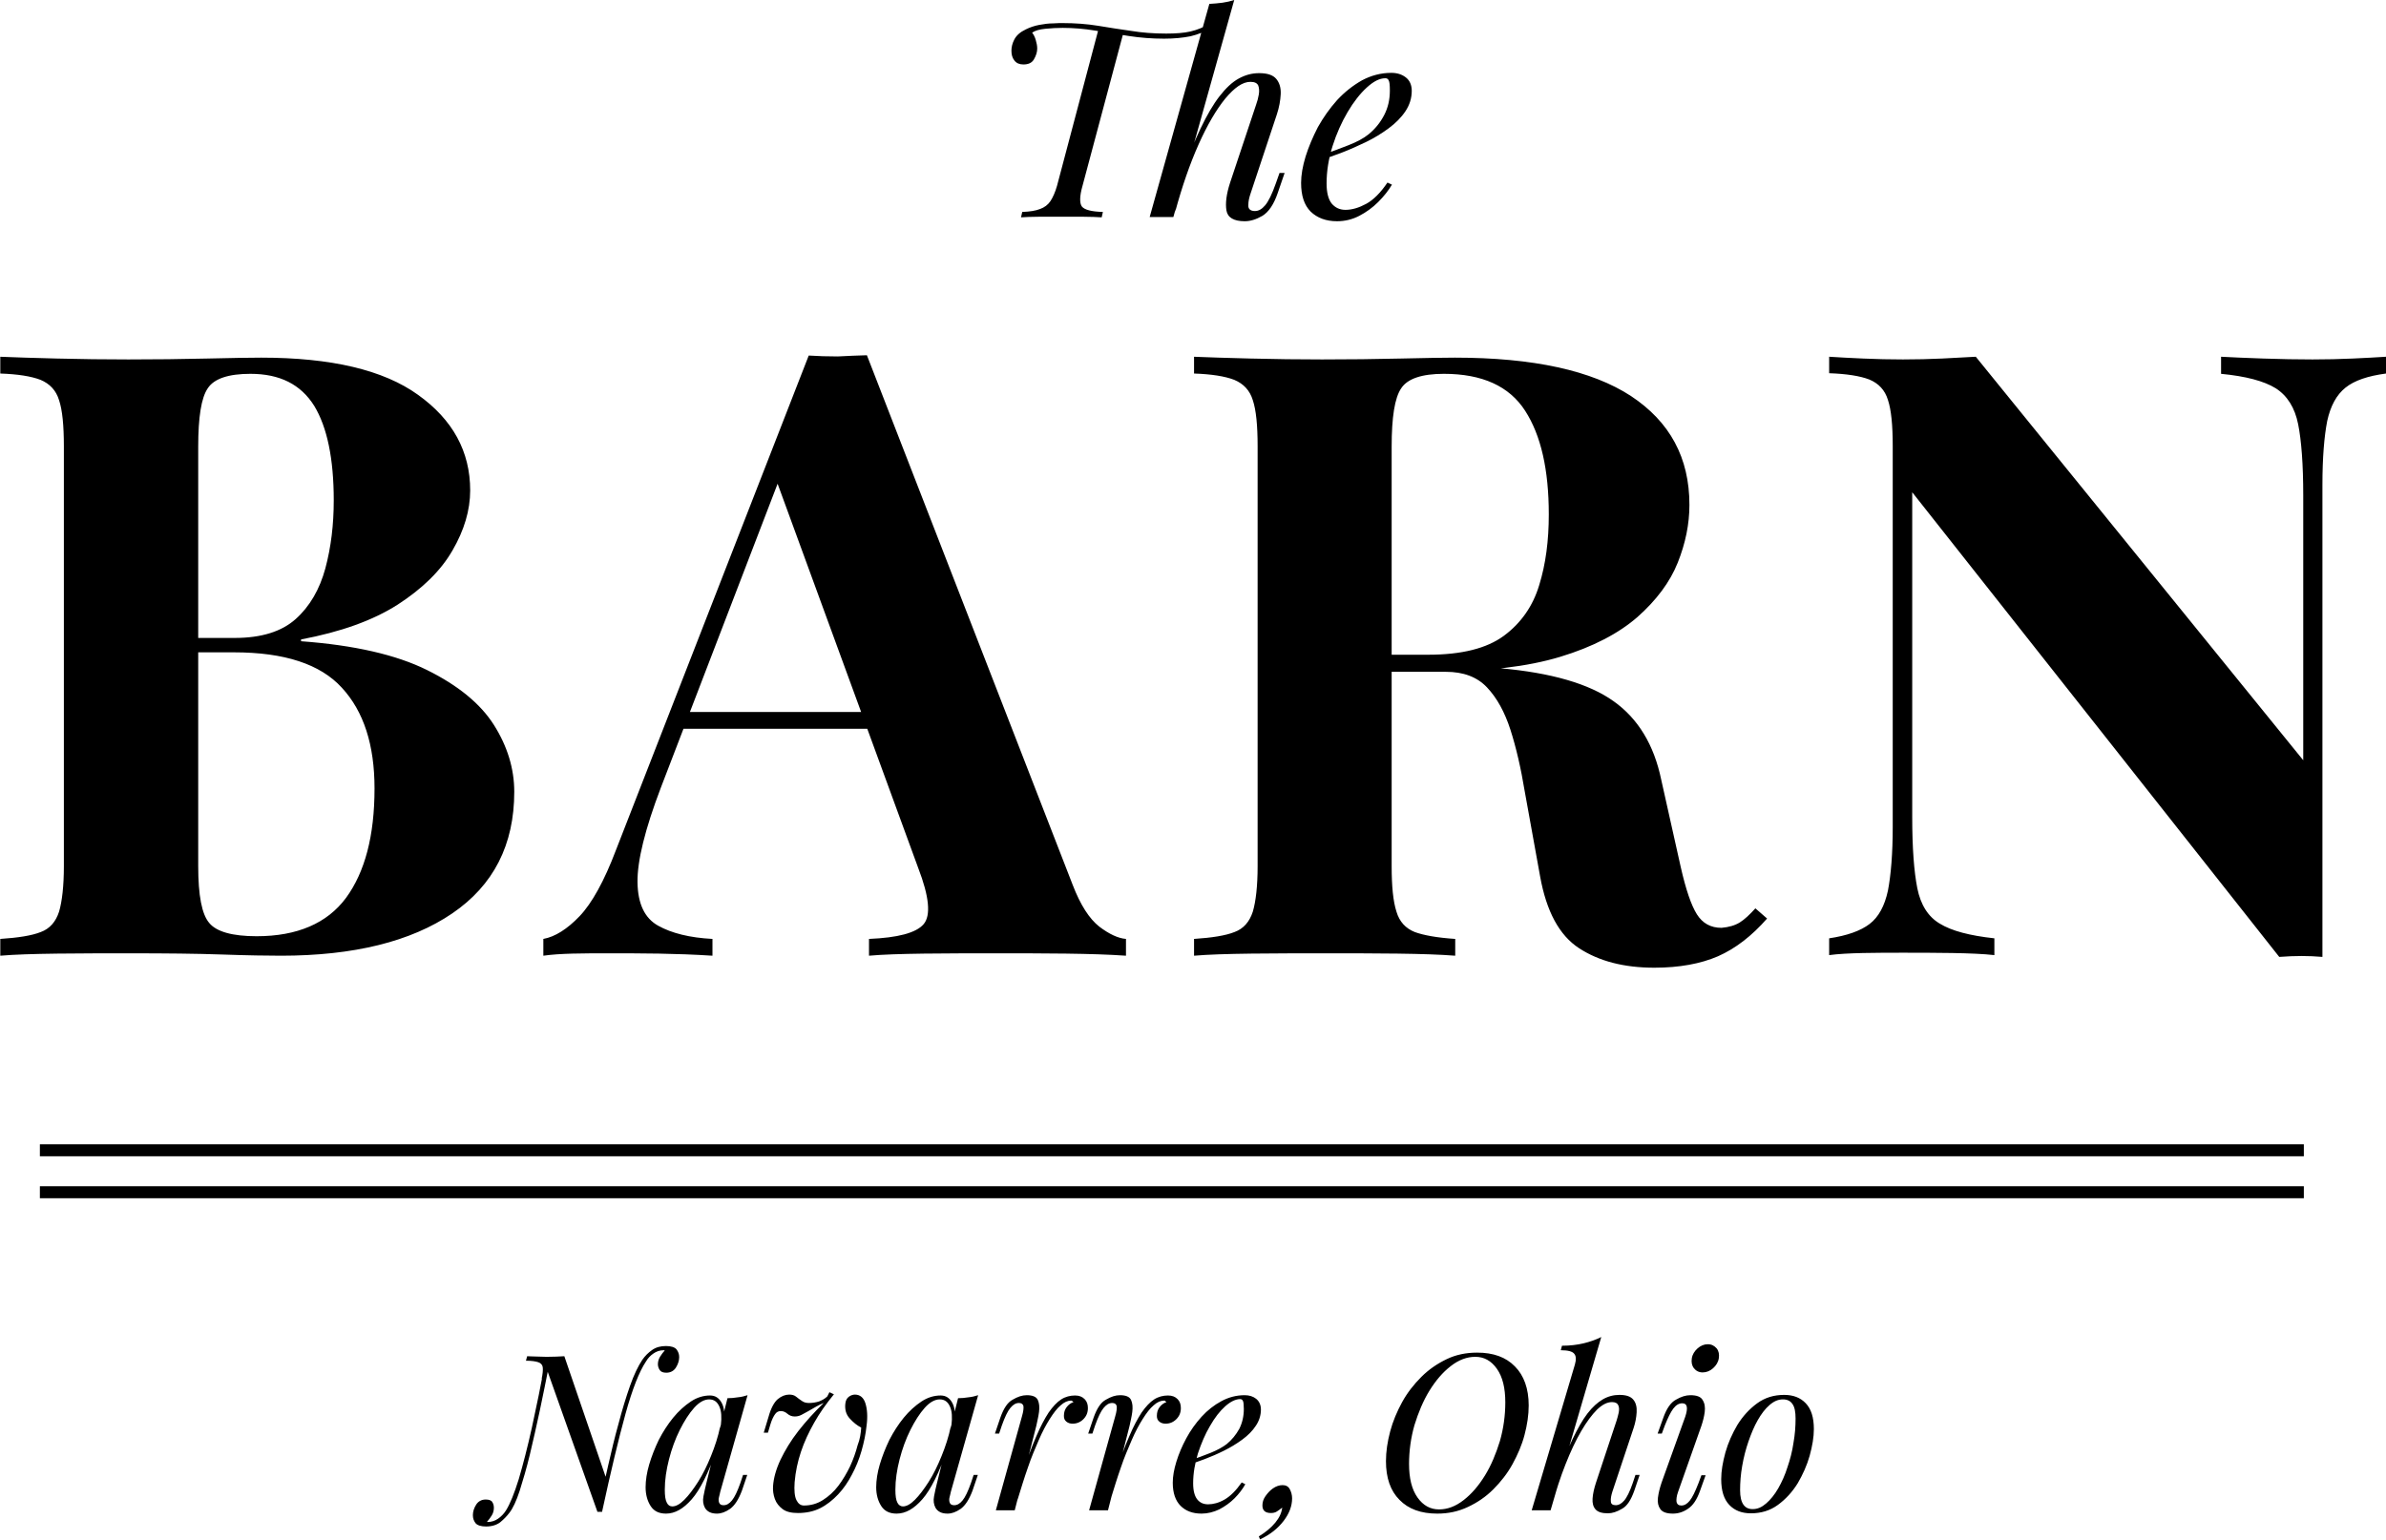
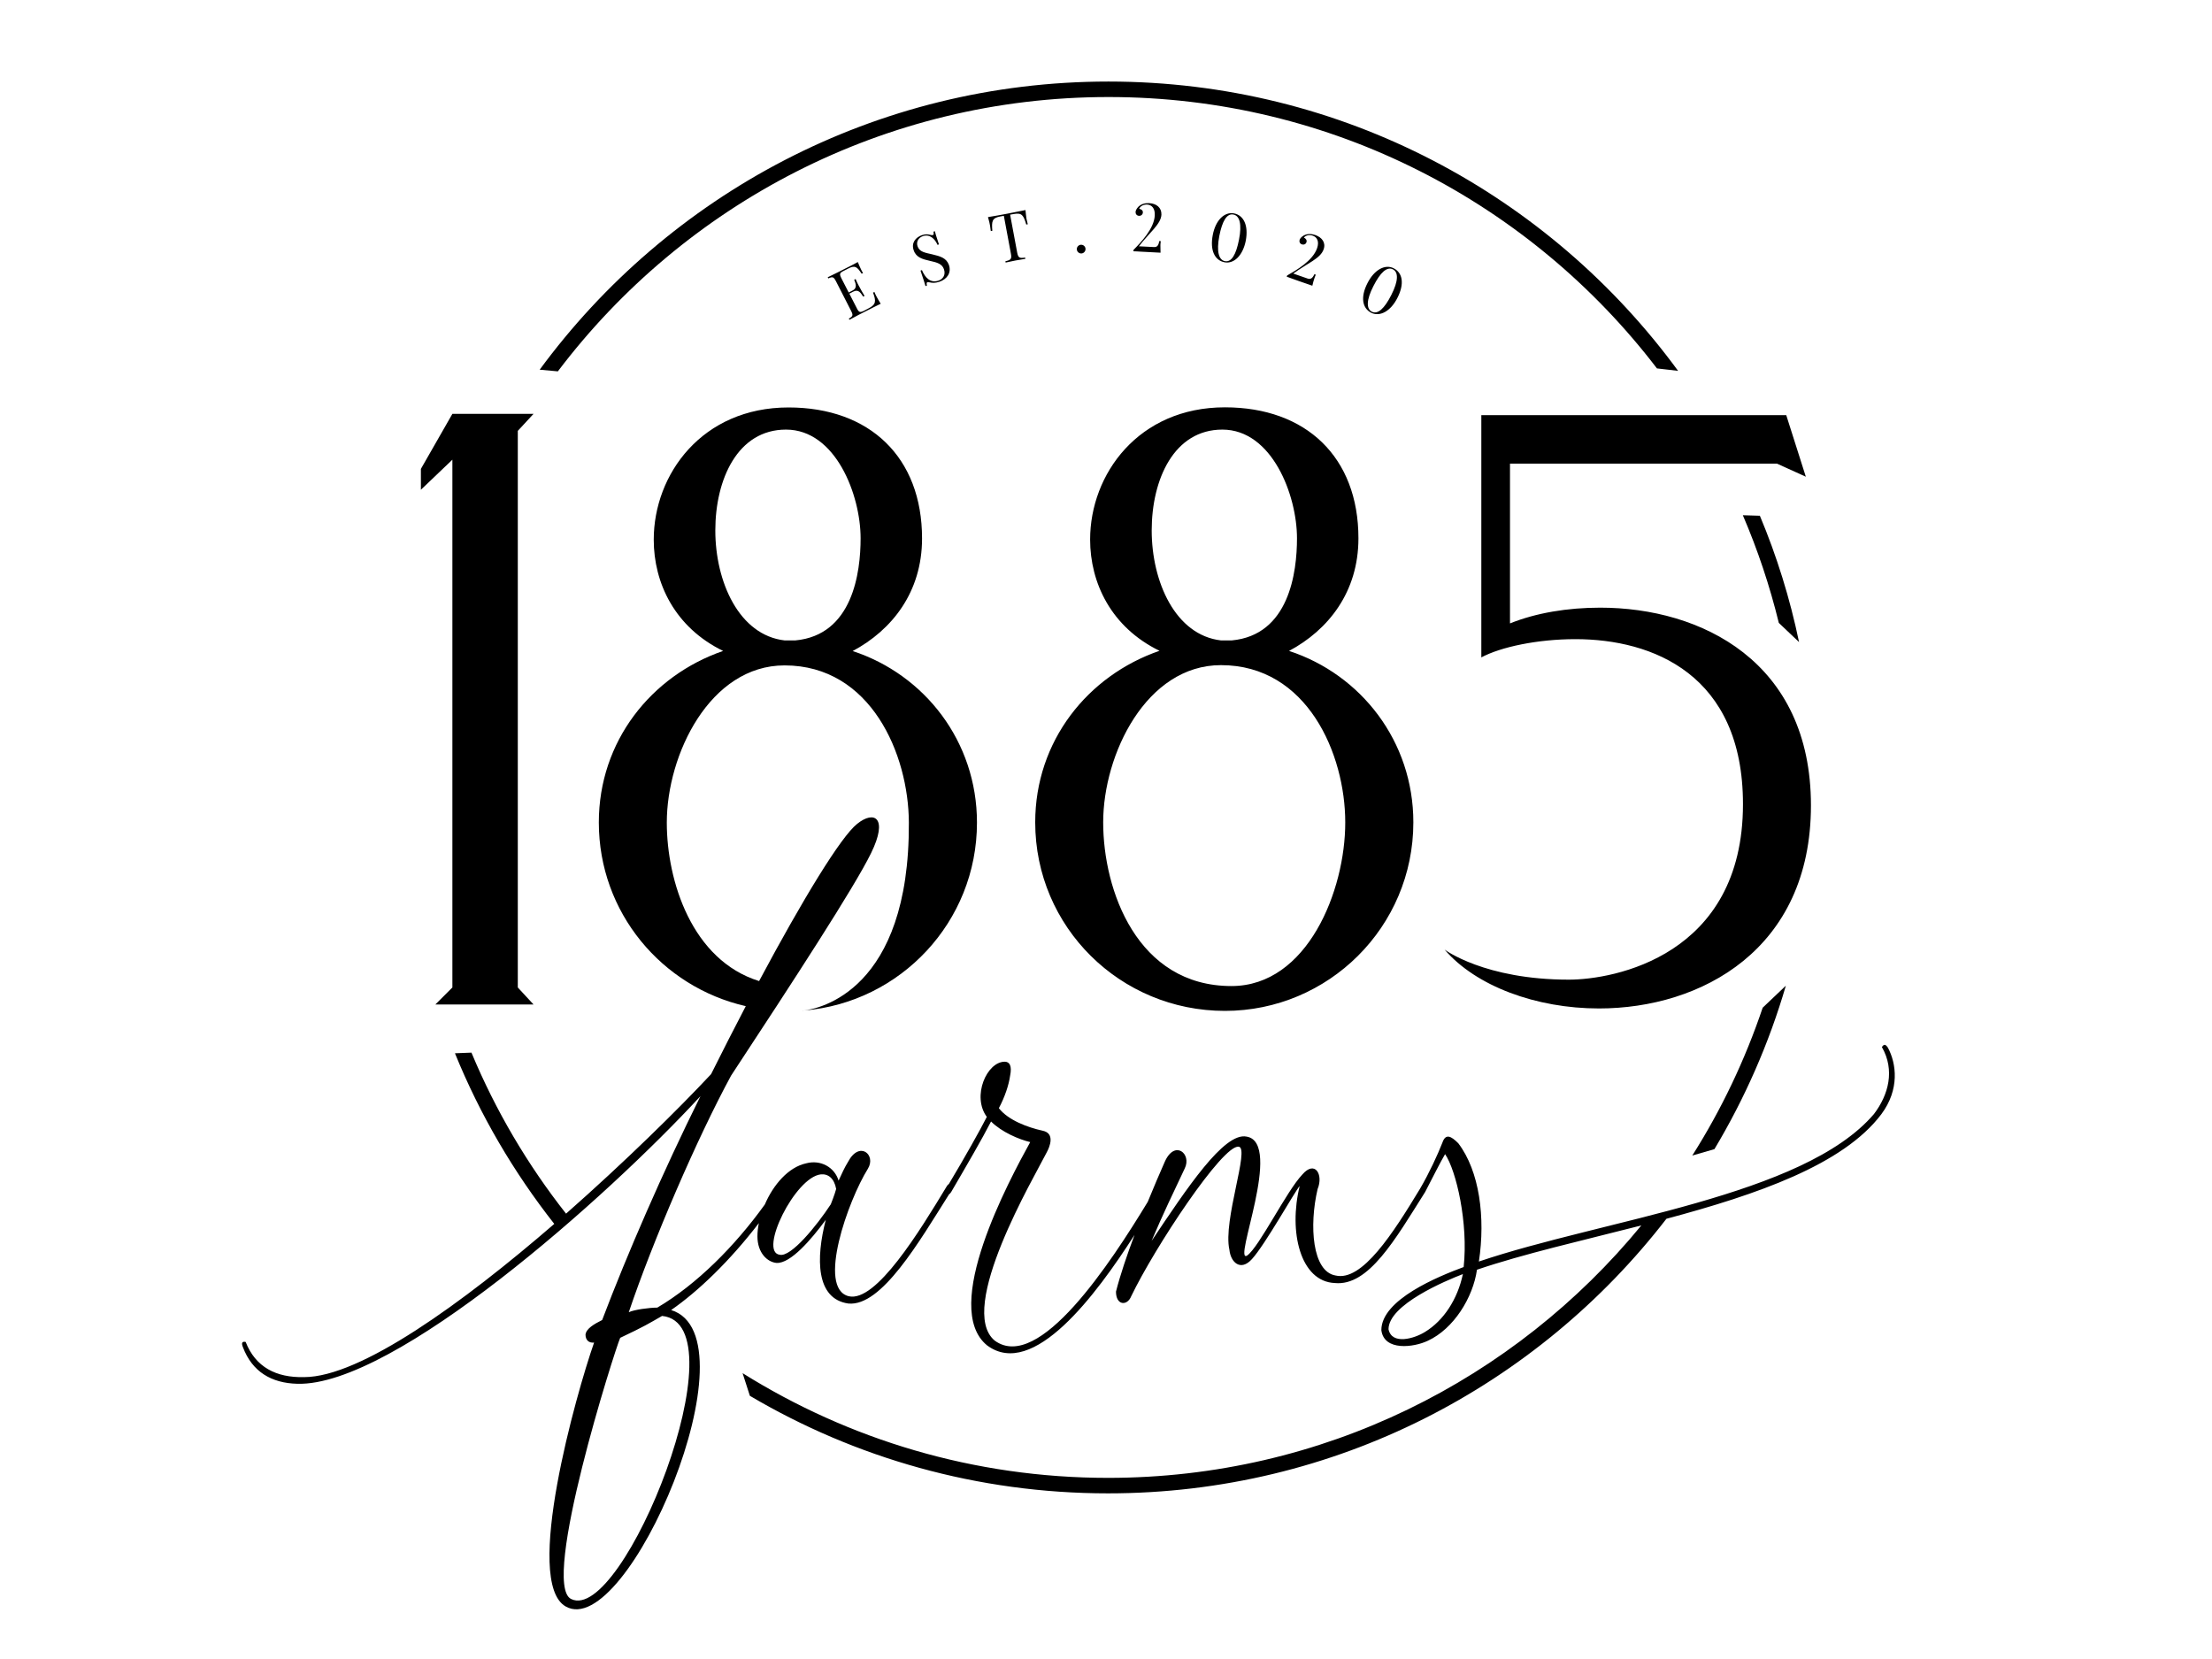
- <svg xmlns="http://www.w3.org/2000/svg" viewBox="0 0 795.7 513.6">
-   <g fill="currentColor">
-     <path d="M0 119c4.7.2 11 .4 19 .6 8 .2 15.9.3 23.8.3 9 0 17.8-.1 26.2-.3 8.5-.2 14.5-.3 18.1-.3 23.3 0 40.8 4.1 52.3 12.4 11.6 8.3 17.4 18.9 17.4 31.9 0 6.6-2 13.3-5.9 20-3.9 6.8-10.1 12.8-18.3 18.1-8.3 5.3-19 9.1-32.2 11.6v.6c17.7 1.3 31.7 4.5 42 9.6s17.8 11.2 22.3 18.3c4.5 7.1 6.8 14.6 6.8 22.3 0 17.7-6.9 31.2-20.7 40.6-13.8 9.4-32.9 14.1-57.1 14.1-4.5 0-11.1-.1-19.6-.4-8.6-.3-18.8-.4-30.6-.4-8.3 0-16.4 0-24.4.1s-14.3.3-19 .7v-5.6c6-.4 10.5-1.1 13.5-2.3 3-1.1 5-3.4 6.1-6.8 1-3.4 1.6-8.5 1.6-15.2v-140c0-7-.5-12.1-1.6-15.4-1-3.3-3.1-5.5-6.2-6.8-3.1-1.2-7.6-1.9-13.4-2.1V119zm83.5 5.7c-7.3 0-12.1 1.6-14.2 4.8-2.2 3.2-3.2 9.7-3.2 19.5v139.9c0 9.8 1.2 16.1 3.7 19 2.4 2.9 7.7 4.4 15.8 4.4 13.5 0 23.5-4.3 29.8-12.8 6.3-8.6 9.5-20.7 9.5-36.5 0-14.5-3.6-25.7-10.9-33.6-7.2-7.9-19.2-11.8-36-11.8H54v-4.8h24.3c8.8 0 15.6-2.1 20.3-6.3 4.7-4.2 8-9.9 9.9-16.9 1.9-7.1 2.8-14.6 2.8-22.7 0-13.9-2.2-24.4-6.5-31.5-4.5-7.2-11.5-10.7-21.3-10.7zM289.1 118.5l68.6 176.6c2.6 6.8 5.6 11.4 8.9 14 3.3 2.5 6.3 3.9 8.9 4.1v5.6c-5.6-.4-12.3-.6-19.9-.7-7.6-.1-15.3-.1-23-.1-8.7 0-16.8 0-24.5.1-7.7.1-13.8.3-18.3.7v-5.6c9.6-.4 15.7-2 18.2-4.9 2.5-2.9 1.9-9.2-1.8-18.8l-48-131.2 5.1-7.3-42.9 111.7c-5.3 13.9-7.9 24.5-7.8 31.6.1 7.2 2.4 12 6.9 14.5s10.5 4 18.1 4.4v5.6c-6.2-.4-12.1-.6-17.8-.7-5.6-.1-11.4-.1-17.2-.1-4.1 0-8 0-11.7.1-3.7.1-6.9.3-9.7.7v-5.6c3.9-.7 8-3.3 12.1-7.6s8.2-11.7 12.1-22l64.3-165c3 .2 6.3.3 9.7.3 3.4-.2 6.7-.3 9.7-.4zm19.7 119v5.6h-84.1l2.8-5.6h81.3zM398.1 119c4.7.2 11 .4 19 .6 8 .2 15.9.3 23.8.3 9 0 17.8-.1 26.2-.3 8.5-.2 14.5-.3 18.1-.3 26.1 0 45.7 4.3 58.7 12.8 13 8.6 19.5 20.6 19.5 36.3 0 6.4-1.3 12.8-3.9 19.3-2.6 6.5-7.1 12.5-13.4 18.1-6.3 5.5-14.9 10-25.8 13.3-10.9 3.3-24.6 4.9-41.2 4.9H452v-5.6h24.3c11.1 0 19.5-2.1 25.2-6.3 5.7-4.2 9.7-9.9 11.8-16.9 2.2-7.1 3.2-14.9 3.2-23.6 0-14.9-2.6-26.4-7.9-34.6-5.3-8.2-14.3-12.3-27.1-12.3-7.3 0-12.1 1.6-14.2 4.8-2.2 3.2-3.2 9.7-3.2 19.5v139.9c0 6.8.5 11.8 1.6 15.2 1 3.4 3.1 5.6 6.1 6.8 3 1.1 7.5 1.9 13.5 2.3v5.6c-5.1-.4-11.5-.6-19.2-.7-7.7-.1-15.5-.1-23.4-.1-9 0-17.5 0-25.5.1s-14.3.3-19 .7v-5.6c6-.4 10.5-1.1 13.5-2.3 3-1.1 5-3.4 6.1-6.8 1-3.4 1.6-8.5 1.6-15.2v-140c0-7-.5-12.1-1.6-15.4-1-3.3-3.1-5.5-6.2-6.8-3.1-1.2-7.6-1.9-13.4-2.1V119zm53.3 100.2c8.1.2 15.1.6 21 1.1s11.1 1.1 15.7 1.6c4.5.5 8.6.8 12.1 1 17.1 1.5 29.8 5.2 37.9 11 8.2 5.8 13.5 14.6 15.9 26.2l6.5 29.1c1.7 7.5 3.5 12.8 5.4 15.8 1.9 3 4.6 4.5 8.2 4.5 2.4-.2 4.5-.8 6.1-1.8 1.6-1 3.3-2.6 5.2-4.7l3.9 3.4c-5.1 5.8-10.5 10-16.4 12.6-5.8 2.5-12.9 3.8-21.2 3.8-10.2 0-18.5-2.2-25.1-6.5-6.6-4.3-10.9-12.3-13-24l-5.1-28.2c-1.3-7.9-2.9-14.8-4.8-20.7-1.9-5.9-4.5-10.6-7.8-14.1s-7.9-5.2-13.7-5.2H452l-.6-4.9zM795.7 119v5.6c-6 .8-10.5 2.3-13.5 4.7-3 2.4-5 6.1-6.1 11.1-1 5.1-1.6 12.2-1.6 21.4v157.4c-2.3-.2-4.6-.3-6.9-.3-2.4 0-4.8.1-7.5.3l-122.4-155v108.3c0 10.3.6 18.3 1.7 23.8s3.6 9.5 7.5 11.8c3.9 2.4 9.9 4 18.2 4.9v5.6c-3.6-.4-8.3-.6-14.1-.7-5.8-.1-11.3-.1-16.4-.1-4.3 0-8.7 0-13.3.1-4.5.1-8.3.3-11.3.7V313c6-.9 10.5-2.5 13.5-4.8s5-6 6.1-11.1c1-5.2 1.6-12.3 1.6-21.3v-127c0-7-.5-12.1-1.6-15.4-1-3.3-3.1-5.5-6.2-6.8-3.1-1.2-7.6-1.9-13.4-2.1V119c3 .2 6.8.4 11.3.6 4.5.2 8.9.3 13.3.3 4.5 0 8.8-.1 13-.3 4.1-.2 7.9-.4 11.3-.6l109.2 134.6v-88.3c0-10.3-.6-18.3-1.7-23.8s-3.6-9.5-7.5-12c-3.9-2.4-9.9-4-18.2-4.8V119c3.6.2 8.3.4 14.1.6 5.8.2 11.3.3 16.4.3 4.5 0 9-.1 13.4-.3 4.4-.2 8.1-.4 11.1-.6z" />
+ <svg xmlns="http://www.w3.org/2000/svg" viewBox="0 0 1728 1296">
+   <g clip-rule="evenodd" fill-rule="evenodd" fill="currentColor">
+     <path d="m866 75.8c174.7 0 329.9 83.1 428.4 212l16.5 1.9c-100.3-137-262.2-226-445-226-182.3 0-344 88.6-444.3 225.1l14.2 1.3c98.5-130.2 254.6-214.3 430.2-214.3zm473.3 821.9c23.7-39.6 42.6-82.5 55.8-127.7l-18.1 17.2c-13.8 40.9-32.3 79.7-55 115.5zm22.2-495.2c11.6 27 21 55.1 28.1 84.1l15.8 15c-7.1-34.2-17.4-67.2-30.6-98.7z" />
+     <path d="m1157.1 513.6c15.3-8.2 44-14.3 73.6-14.3 60.3 0 130.9 27.6 130.9 128.9 0 118.7-101.2 137.1-136 137.1-65.9 0-97.1-23.5-97.1-23.5 24.5 28.6 71.6 46 120.6 46 79.7 0 165.6-46 165.6-158.6 0-112.5-85.9-154.5-164.6-154.5-25.6 0-50.1 4.1-70.5 12.3v-124.8h208.6l22.5 10.2-15.3-48.1h-238.2v189.3zm-150.1-5.1c30.7-16.4 54.2-46 54.2-88 0-63.4-40.9-102.3-104.3-102.3-67.5 0-105.3 52.2-105.3 103.3 0 33.8 16.4 68.5 54.2 86.9-56.2 19.4-97.1 70.6-97.1 134 0 81.8 66.4 147.3 148.2 147.3 80.8 0 147.2-65.5 147.2-147.3 0-63.3-40.9-115.5-97.1-133.9zm-107.3-94.1c0-39.9 17.4-78.8 55.2-78.8 38.8 0 58.3 51.2 58.3 84.9 0 26.6-6.1 75.7-51.1 79.8h-8.2c-35.8-4.1-54.2-46-54.2-85.9zm62.3 355.9c-73.6 0-100.2-74.7-100.2-127.9s33.7-122.8 92-122.8c67.5 0 97.1 69.6 97.1 122.8.1 53.3-29.6 127.9-88.9 127.9zm-333.8 19c-.5 0-1.1.1-1.6.2 0-.1.6-.1 1.6-.2zm-274.8-17.9-13.3 13.3h76.7l-12.3-13.3v-434.8l12.3-13.3h-63.4l-24.6 43v16.3l24.6-23.5z" />
+     <path d="m1474.8 818.4c-2.1-3.1-3.1-2.6-4.7-.5 10.4 18.2 5.2 37.4-6.2 52.4-55 64.4-212.2 82.5-308.6 115.2 5.2-34.3.5-70.6-16.1-92.4-5.7-5.7-9.9-7.8-12.4-.5-3.6 9.2-10.2 23.6-17.4 35.9-21 34.7-45.3 72.9-66.1 67.9-18.2-3.1-20.7-38.9-14-67.5 4.7-11.4-2.1-22.8-11.9-11.4-12.4 13-33.7 56.6-43.1 63.3-11.9 7.3 28.5-88.2-.5-92.9-17.6-3.6-46.7 40.5-74.2 81.5 8.8-20.8 17.1-37.9 25.9-56.6 5.7-11.4-7.8-22.8-15.6-5.2-3.9 8.9-8.6 19.7-13.3 31.3-28.9 47.6-85 133.5-119.5 108.4-30.1-24.9 31.1-128.2 40.5-146.9 2.6-4.7 6.7-15.1-3.1-17.1-11.9-2.6-27-8.3-34.2-17.6 4.7-8.8 7.8-18.2 8.8-25.4 1.6-7.8-.5-10.9-4.2-10.9-14 0-25.9 27-14 43.1-4.9 9.7-17.5 32.2-29.7 52.5-.5.3-1 .7-1.4 1.4-21.3 35.3-55.5 91.3-76.8 86.2-24.9-6.2-.5-74.7 15-99.6 6.7-10.9-6.7-22.3-15.6-5.2-2.6 4.2-4.7 8.8-7.3 14.5-3.1-10.4-14-16.6-25.4-13.5-13.8 3-25.6 16.7-32.2 32.1-23.6 32.8-53.2 62.4-84 80.6-6.2 0-18.2 1.6-22.3 3.6 18.7-55.5 53.4-136 79.9-184.8 48.8-74.2 96.5-147.4 109.4-173.9 13.5-27.5 2.6-33.7-10.9-22.8-12.6 9.9-42.5 58.9-76.6 122.8-52.4-16.3-72.1-78-72.1-123.8 0-53.2 33.7-122.8 92-122.8 67.5 0 96.9 69.6 97.1 122.8.6 131.7-70.5 145.4-81.9 146.8 75.2-6.2 135.1-69.1 135.1-146.8 0-63.4-40.9-115.6-97.1-134 30.7-16.4 54.2-46 54.2-88 0-63.4-40.9-102.3-104.3-102.3-67.5 0-105.3 52.2-105.3 103.3 0 33.8 16.4 68.5 54.2 86.9-56.2 19.4-97.1 70.6-97.1 134 0 70.3 49.1 128.5 114.8 143.5-8.9 17-18 34.9-27.1 53.1-25.5 27.3-67.3 68.5-113.3 109-30-38.1-55-80.4-73.9-125.8l-12.9.5c19.6 48.2 45.9 93 77.6 133.3-71.6 61.9-151.4 119.7-195.5 119.7-21.8.5-37.9-7.8-45.6-27.5-2.6-.5-3.6.5-2.1 4.2 7.3 19.2 22.3 28 42.5 28.5 75.7 2.1 241.7-145.3 314.9-224.7-29.6 59.7-57.1 123-76.8 174.9-6.2 3.1-12.5 6.7-13 11.4 0 4.2 2.6 6.7 6.7 6.2-14 40-55.5 186.8-22.3 206.1 48.2 28 149.9-210.7 82.5-231.5 21.2-14.7 45.8-38.3 68.5-67.9-.7 3.5-1.1 7-1.1 10.3 0 13 7.8 20.2 15 20.8 10.9.5 27-18.2 38.4-33.7-7.8 30.1-7.8 61.8 17.6 65.4 26 2.6 55.5-48.6 78.7-85.3.6-.4 1.2-1 1.7-1.9 13-22.3 23.9-41 31.1-55 8.3 8.3 21.8 14 30.6 16.1-16.6 30.1-70 129.2-33.7 158.8 36 26.8 85.2-39.5 115.2-86.3-5.9 15.7-11.2 31.3-14.5 44.3 0 10.9 8.8 11.4 11.9 3.6 18.2-37.9 71.6-118.8 84-116.8 8.8 1-12.5 57.6-7.3 80.5 1 9.9 8.8 17.1 17.6 7.3 10.4-11.4 33.2-52.4 37.3-57.1-8.8 35.8.5 74.7 27.5 75.8 26.4 2.6 47.2-34.2 70.5-71.1 6.2-11.9 11.9-23.4 15.6-29.6 8.8 13 18.2 54 14.5 88.2-19.7 7.3-64.3 25.4-64.3 49.3 2.1 16.6 25.4 13.5 36.3 8.3 20.2-9.3 35.3-33.7 38.4-55.5 36.4-12.4 82.4-22.8 128.4-34.6-98.8 120.4-248.7 197.2-416.6 197.2-104.8 0-202.7-30-285.5-81.8l5.7 17.7c82 48.4 177.6 76.2 279.8 76.2 177.5 0 335.4-84 436.2-214.5 70.6-18.9 138.1-42.1 167.9-81.7 14.4-19.3 11.8-39.6 5.1-52zm-916-404c0-39.9 17.4-78.8 55.2-78.8 38.9 0 58.3 51.2 58.3 84.9 0 26.6-6.1 75.7-51.1 79.8h-8.2c-35.8-4.1-54.2-46-54.2-85.9zm-112.7 834.7c-23.9-11.9 34.2-194.6 38.4-204 18.7-8.8 22.8-11.4 32.7-17.1 63.3 6.3-30.6 241.4-71.1 221.1zm202.9-308.3c-10.9 16.6-31.1 41.5-39.9 39.4-16.6-2.1 11.9-60.7 32.2-62.8 5.7-.5 10.4 3.1 11.9 11.4-1.1 4.3-4.2 12-4.2 12zm464.2 99.7c-8.3 5.2-25.9 10.4-28.5-2.1 0-19.2 44.6-37.9 58.1-43.1-4.2 19.8-15.1 36.4-29.6 45.2zm-24.4-830.9c-6.8-3.5-15.3 1.1-20.6 11.7-5.5 10.8-4 19.4 2.9 23 6.8 3.4 15.3-1.1 20.6-11.7 5.5-10.8 4.1-19.4-2.9-23zm-1.9 20.8c-5.4 10.7-10.6 15.4-15.2 13.1-4.4-2.2-4.4-9.1 1.2-20 5.4-10.7 10.6-15.4 15.2-13.1 4.4 2.2 4.4 9-1.2 20zm-59.4-46.8c-2.9-1-6.2-1.2-9.1.4-1.7 1-2.7 2.2-3.1 3.2-.5 1.4 0 3.1 1.7 3.7 1.5.5 3.1-.1 3.6-1.7s-.5-2.9-2-3.6c1.6-2 4.5-2.3 6.9-1.5 3.5 1.2 5.2 4.6 3.4 9.8-3.4 9.9-16.4 17.3-23.4 21.3l-.3 1c.9.3 1.7.5 2.6.9 1.8.6 3.8 1.4 6.7 2.4l10.7 3.7c.5-2.2 1.1-4.4 1.6-5.8.3-1 .8-2.1 1.1-2.8l-1.1-.4c-1.6 3.5-3.2 4.1-5.3 3.4l-11.2-3.9c11.1-8.1 21.3-11.8 23.7-18.9 1.9-5.2-1.3-9.4-6.5-11.2zm-63.5-16.9c-7.5-1.4-14.4 5.3-16.6 16.9-2.3 11.9 1.5 19.8 9.2 21.3 7.4 1.4 14.3-5.3 16.6-16.9 2.2-11.9-1.6-19.8-9.2-21.3zm3.9 20.5c-2.3 11.8-5.9 17.8-11 16.8-4.8-.9-6.7-7.5-4.4-19.6 2.3-11.8 5.9-17.8 11-16.8 4.9.9 6.8 7.5 4.4 19.6zm-70.1-28.5c-3.1-.2-6.3.6-8.6 2.9-1.3 1.4-2 2.8-2.1 3.9-.1 1.5.8 3 2.7 3.1 1.6.1 2.9-1 3-2.6.1-1.7-1.3-2.6-2.9-2.9 1-2.3 3.7-3.4 6.2-3.3 3.7.2 6.3 3 6 8.5-.5 10.4-11 21.2-16.6 26.9l-.1 1.1c.9 0 1.8 0 2.8.1 1.9.1 4 .3 7.1.4l11.3.6c-.1-2.3-.1-4.6-.1-6 0-1 .2-2.2.3-3l-1.2-.1c-.6 3.8-1.9 4.8-4.1 4.7l-11.8-.6c8.4-10.9 17.2-17.3 17.6-24.7.2-5.5-3.9-8.7-9.5-9zm-53.4 32.5c-1.8.1-3.3 1.7-3.2 3.6.1 1.8 1.7 3.3 3.6 3.2s3.3-1.8 3.2-3.6c-.1-1.9-1.7-3.3-3.6-3.2zm-43.3-27.1c-4.3.9-10.3 2.1-14.6 2.9s-10.3 1.9-14.7 2.6c.8 2.6 1.4 5.3 1.6 6.6.3 1.7.5 3.2.6 4.3l1.2-.2c-.6-7.4-.3-10 6.2-11.2l2.8-.5 5.5 29.5c.8 4.2 0 5-4.3 6l.2 1c1.6-.4 4.5-1 7.7-1.6 2.8-.5 5.8-1 7.7-1.3l-.2-1c-4.4.7-5.4.2-6.2-4l-5.5-29.5 2.8-.5c6.5-1.2 7.7 1.1 9.8 8.2l1.2-.2c-.3-1.1-.6-2.6-1-4.2-.2-1.4-.6-4.2-.8-6.9zm-72.8 34.6c-5.5-1.3-10-1.8-11.5-6.3-1.2-3.4.6-6.7 4.1-7.9 5.5-1.9 9.5 2.2 11.5 6.8l1.1-.4c-2.1-6.3-2.8-8.5-3.2-10.3l-1.1.4c.3 1.5.3 2.4-.4 2.6-.5.2-1 .1-1.9-.1-1.7-.4-3.4-.9-6.7.2-4.9 1.7-8.5 6-6.4 11.9 1.9 5.6 7 6.9 12.7 8.2 5.6 1.2 9.5 2.4 10.9 6.5 1.6 4.7-1 7.8-4.2 8.9-6.4 2.2-10.5-2.3-13-8.2l-1.1.4c2.4 7.1 3.3 10 3.9 12.1l1.1-.4c-.3-1.5-.3-2.4.3-2.6.4-.1 1-.1 2 .1 1.7.4 3.9.7 7.5-.5 5.8-2 9.5-6.8 7.4-13.1-2-5.5-6.7-6.8-13-8.3zm-45.2 29.4-1.1.5c2.5 6.6 2.4 9.3-3.5 12.3l-3.4 1.8c-3.2 1.6-4.1 1.5-5.8-2l-5.8-11.3 3.1-1.6c4.1-2.1 5.8 1.1 7.7 3.9l1.1-.5c-2.1-3.5-2.9-5-3.7-6.5-.4-.7-.7-1.4-1.2-2.2-.6-1.1-1.2-2.4-2.1-4.5l-1.1.5c.8 2.4 2.9 6.3-1.2 8.4l-3.1 1.6-5.7-11.1c-1.7-3.4-1.4-4.2 1.8-5.8l3.9-2c5-2.5 6.6-1.1 10.1 4.2l1.1-.5c-.5-.7-1-1.7-1.6-2.9-.5-1.1-1.6-3.4-2.5-5.7-2.8 1.6-6.9 3.7-9.8 5.1-2.8 1.4-9 4.6-13.7 6.8l.5.9c3.3-1.5 4.1-1.3 5.9 2.1l11.9 23.3c1.7 3.4 1.4 4.2-1.8 6l.5.9c4.5-2.5 10.7-5.7 13.6-7.1 3.1-1.6 7.6-3.9 10.8-5.4-1.4-2.3-2.8-4.7-3.4-5.9s-1.2-2.4-1.5-3.3z" />
  </g>
-   <g fill="currentColor">
-     <path d="M404.1 9.1c-2.2 1.5-4.6 2.4-7.1 3-2.5.5-5.4.8-8.8.8-4 0-7.9-.3-11.8-.9-3.8-.6-7.6-1.2-11.2-1.8-3.6-.6-7.3-.9-10.8-.9-1.9 0-3.8.1-5.8.3-2 .2-3.4.6-4.4 1.3.5.6.9 1.4 1.2 2.4.3 1 .5 2 .5 2.9 0 1.2-.4 2.4-1.1 3.6-.7 1.2-1.9 1.7-3.5 1.7-1.3 0-2.3-.4-3-1.3-.7-.9-1-1.9-1-3.3 0-1.2.3-2.5 1-3.8.7-1.3 1.9-2.4 3.8-3.3 1.4-.7 2.9-1.2 4.5-1.5 1.6-.3 3.1-.5 4.6-.5 1.4-.1 2.5-.1 3.1-.1 4.3 0 8.2.3 11.9.9 3.7.6 7.3 1.2 11 1.7 3.6.6 7.5.9 11.7.9 3.2 0 5.9-.2 8.1-.7 2.2-.5 4.4-1.4 6.6-2.7l.5 1.3zm-37.7.4c1.1.1 2.1.2 2.9.4.8.1 1.6.2 2.5.4.8.1 1.8.2 2.9.4L361 62c-1 3.5-1 5.8-.2 6.9.9 1.1 3.2 1.7 7 1.8l-.4 1.8c-1.6-.1-3.6-.2-6-.2h-15.1c-2.4 0-4.3.1-5.8.2l.4-1.8c2.6-.1 4.5-.4 6-1 1.4-.5 2.6-1.4 3.4-2.6.8-1.2 1.6-3 2.2-5.1l13.9-52.5zm36.9-8.2c1.5-.1 3-.2 4.4-.4 1.4-.2 2.7-.5 3.9-.9l-20.3 72.4H383.4l19.9-71.1zM393.8 59c2.3-6.4 4.5-11.8 6.6-16.2 2.1-4.4 4.2-8 6.3-10.7 2.1-2.7 4.2-4.7 6.4-5.9 2.2-1.2 4.4-1.8 6.8-1.8 2.7 0 4.6.6 5.7 1.9 1.1 1.3 1.6 3 1.5 5.1-.1 2.1-.5 4.4-1.3 6.8L417 64.7c-.4 1.2-.7 2.4-.7 3.7-.1 1.3.7 2 2.2 2 1.2 0 2.3-.6 3.4-1.9 1.1-1.3 2.3-3.7 3.6-7.4l1.2-3.4h1.7l-2.3 6.7c-1.3 3.8-3 6.3-5.1 7.6-2.1 1.2-4 1.8-5.9 1.8-3.6 0-5.7-1.2-6.1-3.6-.4-2.4 0-5.5 1.2-9.2l8.7-26.1c.4-1.1.7-2.2.9-3.4.2-1.2.1-2.2-.2-3-.4-.8-1.2-1.2-2.6-1.2-2.6 0-5.3 1.9-8.4 5.6-3 3.7-6 8.8-8.9 15.3-2.9 6.5-5.5 14-7.8 22.5l1.9-11.7zM440.6 51.8c3.4-1.2 6.5-2.3 9.2-3.4 2.8-1.1 5-2.3 6.6-3.6 2.2-1.8 3.9-3.9 5.2-6.4 1.3-2.5 1.9-5.2 1.9-8.2 0-1.8-.1-2.9-.4-3.4-.2-.5-.6-.7-1.1-.7-1.9 0-3.9 1-6.2 3.1-2.2 2-4.4 4.8-6.4 8.2-2 3.4-3.7 7.2-5 11.3-1.3 4.1-2 8.3-2 12.5 0 3.1.6 5.3 1.7 6.7 1.2 1.4 2.7 2.1 4.6 2.1 2.2 0 4.5-.7 6.9-2 2.4-1.3 4.8-3.7 7.1-7.1l1.5.7c-1.2 2-2.7 3.9-4.6 5.8-1.9 1.9-4 3.4-6.3 4.6-2.3 1.2-4.8 1.8-7.4 1.8-3.7 0-6.6-1.1-8.8-3.2-2.2-2.2-3.2-5.4-3.2-9.6 0-2.6.5-5.5 1.5-8.8 1-3.2 2.4-6.5 4.1-9.8 1.8-3.2 3.9-6.2 6.4-9 2.5-2.7 5.3-4.9 8.3-6.6 3-1.6 6.3-2.5 9.8-2.5 1.9 0 3.5.5 4.8 1.5 1.3 1 2 2.5 2 4.5 0 2.4-.7 4.7-2.1 6.8-1.4 2.1-3.3 4-5.6 5.7-2.3 1.7-4.9 3.3-7.6 4.6-2.7 1.3-5.4 2.5-8 3.5-2.6 1-4.9 1.8-6.9 2.4v-1.5z" />
-   </g>
-   <g fill="currentColor">
-     <path d="M162.6 507.7c1.3 0 2.5-.4 3.5-1.1 1-.7 1.9-1.6 2.6-2.7 1.4-2.2 2.8-5.7 4.3-10.5 1.4-4.8 2.9-10.5 4.4-17.3 1.5-6.8 3-14.2 4.5-22.2l1.2 1.5c-1 5-2 10-3.1 15.2-1.1 5.1-2.2 10-3.3 14.6-1.1 4.6-2.3 8.6-3.4 12.1-1.1 3.4-2.3 5.9-3.4 7.3-.9 1.2-1.9 2.2-3.1 3.2-1.2.9-2.8 1.4-4.7 1.4-1.7 0-2.9-.4-3.5-1.1-.6-.8-.9-1.6-.9-2.7 0-1.2.4-2.4 1.1-3.5.7-1.1 1.8-1.7 3.2-1.7 1.1 0 1.9.3 2.2.9.4.6.5 1.3.5 1.9 0 .8-.2 1.7-.7 2.5-.5.8-1 1.5-1.6 2.1h.1c0 .1 0 .1.1.1zm36.6-3.5l-17-47.9c-.3.7-.6 1.3-.8 1.9-.2.5-.5 1.1-.8 1.9.4-1.8.5-3.1.4-4-.1-.8-.6-1.4-1.5-1.7-.9-.3-2.2-.5-4.1-.5l.4-1.5c.8 0 1.7.1 2.9.1 1.1 0 2.3.1 3.6.1 2.3 0 4.2-.1 5.9-.2l14 40.9c-.2 1.5-.4 2.8-.5 3.9-.1 1.1-.2 2.1-.4 3.2-.1 1.1-.3 2.4-.5 3.9h-1.6zm22.2-53.8c-1.4 0-2.5.4-3.5 1.1s-1.8 1.5-2.5 2.7c-2.2 3.3-4.5 9.1-6.8 17.4-2.3 8.3-4.9 19.2-7.8 32.6l-1-2c.9-4.1 1.9-8.5 3-13.3s2.2-9.5 3.5-14.1c1.2-4.6 2.5-8.8 3.8-12.5 1.3-3.7 2.7-6.6 4.1-8.7.9-1.3 2-2.4 3.3-3.3 1.3-.9 2.8-1.3 4.6-1.3 1.7 0 2.9.4 3.5 1.1.6.8.9 1.6.9 2.6 0 1.2-.4 2.4-1.1 3.5-.7 1.1-1.8 1.7-3.2 1.7-1.1 0-1.8-.3-2.2-.9-.4-.6-.6-1.3-.6-1.9 0-.8.2-1.7.7-2.5.5-.8 1-1.5 1.6-2.1h-.1c-.1-.1-.1-.1-.2-.1zM224.2 502.5c1.2 0 2.5-.7 4-2.2 1.5-1.5 3-3.5 4.6-6s3-5.4 4.3-8.6c1.3-3.2 2.4-6.5 3.1-10l-1.2 7.9c-2.8 7.8-5.5 13.3-8.3 16.5-2.8 3.2-5.6 4.8-8.6 4.8-2.3 0-4-.8-5.1-2.5-1.1-1.7-1.7-3.8-1.7-6.3 0-2.3.4-4.9 1.2-7.6.8-2.7 1.9-5.5 3.2-8.2 1.4-2.7 3-5.2 4.8-7.4 1.8-2.2 3.8-4 5.9-5.4 2.1-1.4 4.3-2 6.4-2 1.7 0 3 .8 3.9 2.5s1.1 4 .5 7l-.8.4c.3-2.6.2-4.7-.5-6.2-.7-1.6-1.8-2.4-3.4-2.4-1.6 0-3.3.9-5 2.8-1.7 1.9-3.3 4.4-4.8 7.4s-2.7 6.3-3.6 9.8c-.9 3.5-1.4 6.9-1.4 10.1 0 2.1.2 3.5.7 4.4.4.8 1 1.2 1.8 1.2zm18.4-36.1c1.2 0 2.3-.1 3.5-.3 1.2-.1 2.2-.4 3.2-.7l-9.1 32.2c-.1.4-.2 1-.4 1.7s-.2 1.3 0 1.9c.2.6.7.9 1.5.9 1 0 1.9-.5 2.8-1.6.9-1.1 1.8-3 2.8-5.8l.9-2.7h1.4l-1.8 5.3c-1.1 2.9-2.4 4.9-3.9 6-1.6 1.1-3 1.6-4.4 1.6-1.9 0-3.2-.6-4-1.9-.6-1.1-.8-2.4-.5-3.9.3-1.5.6-3 1-4.5l7-28.2zM287.2 476.2c-1.4-.7-2.6-1.7-3.8-3-1.2-1.3-1.7-2.9-1.5-4.9.1-1.1.5-1.9 1.2-2.4s1.4-.7 2-.7c1.7 0 2.9 1 3.5 2.9s.8 4.4.4 7.4c-.3 2.9-.9 5.7-1.7 8.5-.8 2.8-1.9 5.5-3.2 7.9-1.3 2.5-2.8 4.7-4.6 6.6-1.8 1.9-3.8 3.5-6 4.6-2.2 1.1-4.7 1.6-7.4 1.6-2.2 0-3.9-.4-5.1-1.3-1.2-.9-2.1-2-2.6-3.4s-.7-2.8-.6-4.3c.2-2.7 1-5.6 2.5-8.8 1.5-3.1 3.4-6.3 5.9-9.5 2.5-3.2 5.3-6.3 8.5-9.4-.8.3-1.6.7-2.5 1.2-.9.5-1.7 1-2.6 1.5s-1.6.9-2.4 1.3-1.5.5-2.2.5c-.9 0-1.7-.3-2.4-.9-.7-.6-1.4-.9-2.2-.9-.8 0-1.4.3-1.9 1s-1.1 1.8-1.6 3.5l-.8 2.7h-1.4l1.6-5.3c.8-2.9 1.9-4.9 3.1-5.9 1.2-1 2.5-1.5 3.8-1.5.9 0 1.7.2 2.3.7.6.5 1.3 1 1.9 1.4.7.5 1.4.7 2.4.7 1.2 0 2.3-.2 3.3-.5 1-.4 2-.9 2.8-1.7l.7-1.4 1.5.7c-2.6 3.2-4.8 6.3-6.6 9.5-1.8 3.2-3.3 6.4-4.4 9.7-1.1 3.3-1.8 6.6-2.1 10.1-.2 2.8 0 4.8.6 6 .6 1.2 1.4 1.8 2.5 1.8 2.3 0 4.4-.6 6.3-1.8 1.9-1.2 3.7-2.8 5.2-4.8s2.8-4.2 3.9-6.5c1.1-2.4 1.9-4.7 2.5-7 .8-2 1.1-4.1 1.2-5.9zM301.1 502.5c1.2 0 2.5-.7 4-2.2 1.5-1.5 3-3.5 4.6-6s3-5.4 4.3-8.6c1.3-3.2 2.4-6.5 3.1-10l-1.2 7.9c-2.8 7.8-5.5 13.3-8.3 16.5-2.8 3.2-5.6 4.8-8.6 4.8-2.3 0-4-.8-5.1-2.5-1.1-1.7-1.7-3.8-1.7-6.3 0-2.3.4-4.9 1.2-7.6.8-2.7 1.9-5.5 3.2-8.2 1.4-2.7 3-5.2 4.8-7.4 1.8-2.2 3.8-4 5.9-5.4 2.1-1.4 4.3-2 6.4-2 1.7 0 3 .8 3.9 2.5s1.1 4 .5 7l-.8.4c.3-2.6.2-4.7-.5-6.2-.7-1.6-1.8-2.4-3.4-2.4-1.6 0-3.3.9-5 2.8-1.7 1.9-3.3 4.4-4.8 7.4s-2.7 6.3-3.6 9.8c-.9 3.5-1.4 6.9-1.4 10.1 0 2.1.2 3.5.7 4.4.4.8 1.1 1.2 1.8 1.2zm18.4-36.1c1.2 0 2.3-.1 3.5-.3 1.2-.1 2.2-.4 3.2-.7l-9.1 32.2c-.1.4-.2 1-.4 1.7s-.2 1.3 0 1.9c.2.6.7.9 1.5.9 1 0 1.9-.5 2.8-1.6.9-1.1 1.8-3 2.8-5.8l.9-2.7h1.4l-1.8 5.3c-1.1 2.9-2.4 4.9-3.9 6-1.6 1.1-3 1.6-4.4 1.6-1.9 0-3.2-.6-4-1.9-.6-1.1-.8-2.4-.5-3.9.3-1.5.6-3 1-4.5l7-28.2zM338.4 503.8h-6.3l8.7-31.3c.5-1.7.6-2.8.5-3.5-.2-.7-.7-1-1.5-1-1.1 0-2 .6-2.9 1.7-.9 1.1-1.8 3-2.8 5.8l-.9 2.7h-1.4l1.8-5.3c1.1-3.1 2.4-5.1 4.1-6 1.7-1 3.2-1.5 4.7-1.5 1.9 0 3.2.5 3.7 1.6s.6 2.4.4 4c-.2 1.6-.6 3.1-.9 4.6l-7.2 28.2zm18.8-36.6c-1.1 0-2.3.5-3.5 1.6-1.2 1-2.4 2.6-3.6 4.5s-2.5 4.3-3.7 7.1-2.5 5.8-3.6 9.1c-1.2 3.4-2.3 7-3.5 10.9l1.8-9.3c1.6-4.8 3.1-8.8 4.5-12 1.4-3.3 2.8-5.9 4.1-7.9 1.4-2 2.8-3.5 4.2-4.4s3-1.3 4.6-1.3c1.4 0 2.4.4 3.2 1.2.8.8 1.1 1.8 1.1 3 0 1.5-.5 2.7-1.5 3.7s-2.2 1.5-3.6 1.5c-.8 0-1.5-.2-2.1-.7-.6-.5-.8-1.1-.8-1.9 0-1.2.3-2.1.9-2.9.6-.8 1.4-1.4 2.3-1.7-.1-.1-.2-.2-.3-.2-.2-.3-.3-.3-.5-.3zM369.5 503.8h-6.3l8.7-31.3c.5-1.7.6-2.8.5-3.5-.2-.7-.7-1-1.5-1-1.1 0-2 .6-2.9 1.7-.9 1.1-1.8 3-2.8 5.8l-.9 2.7h-1.4l1.8-5.3c1.1-3.1 2.4-5.1 4.1-6 1.7-1 3.2-1.5 4.7-1.5 1.9 0 3.2.5 3.7 1.6s.6 2.4.4 4c-.2 1.6-.6 3.1-.9 4.6l-7.2 28.2zm18.7-36.6c-1.1 0-2.3.5-3.5 1.6-1.2 1-2.4 2.6-3.6 4.5s-2.5 4.3-3.7 7.1-2.5 5.8-3.6 9.1c-1.2 3.4-2.3 7-3.5 10.9l1.8-9.3c1.6-4.8 3.1-8.8 4.5-12 1.4-3.3 2.8-5.9 4.1-7.9 1.4-2 2.8-3.5 4.2-4.4s3-1.3 4.6-1.3c1.4 0 2.4.4 3.2 1.2.8.8 1.1 1.8 1.1 3 0 1.5-.5 2.7-1.5 3.7s-2.2 1.5-3.6 1.5c-.8 0-1.5-.2-2.1-.7-.6-.5-.8-1.1-.8-1.9 0-1.2.3-2.1.9-2.9.6-.8 1.4-1.4 2.3-1.7-.1-.1-.2-.2-.3-.2-.1-.3-.3-.3-.5-.3zM396.4 487.3c2.7-.9 5.2-1.8 7.4-2.7 2.2-.9 4-1.9 5.3-2.9 1.7-1.4 3.1-3.1 4.2-5.1 1-2 1.5-4.2 1.5-6.6 0-1.4-.1-2.3-.3-2.7-.2-.4-.5-.6-.9-.6-1.5 0-3.2.8-5 2.4-1.8 1.6-3.5 3.8-5.1 6.6-1.6 2.7-2.9 5.8-4 9.1-1 3.3-1.6 6.6-1.6 10 0 2.5.5 4.3 1.4 5.4.9 1.1 2.1 1.6 3.6 1.6 1.7 0 3.6-.5 5.5-1.6s3.8-3 5.7-5.7l1.2.6c-.9 1.6-2.1 3.2-3.6 4.7s-3.2 2.7-5.1 3.7c-1.9.9-3.9 1.4-5.9 1.4-3 0-5.3-.9-7-2.6-1.7-1.7-2.6-4.3-2.6-7.7 0-2.1.4-4.4 1.2-7 .8-2.6 1.9-5.2 3.3-7.8 1.4-2.6 3.1-5 5.1-7.2 2-2.2 4.2-3.9 6.6-5.2s5-2 7.8-2c1.5 0 2.8.4 3.8 1.2 1 .8 1.6 2 1.6 3.6 0 1.9-.6 3.8-1.7 5.4-1.1 1.7-2.6 3.2-4.5 4.6-1.9 1.4-3.9 2.6-6.1 3.7-2.2 1.1-4.3 2-6.4 2.8-2.1.8-3.9 1.4-5.5 1.9l.1-1.3zM430.9 499.8c0 2.5-.9 5-2.8 7.5s-4.5 4.6-7.9 6.2l-.4-1c2.3-1.4 4.1-2.9 5.5-4.6 1.4-1.7 2.1-3.3 2.3-5-.6.5-1.2.9-1.8 1.3-.6.4-1.3.5-2 .5-1.8 0-2.8-.8-2.8-2.5 0-1.1.3-2.1 1-3.1s1.5-1.9 2.5-2.6c1-.7 2.1-1.1 3.2-1.1s1.9.4 2.4 1.3.8 2 .8 3.1zM462.2 487.4c0-3.2.5-6.5 1.4-9.9.9-3.4 2.3-6.7 4-9.8 1.7-3.1 3.9-5.9 6.4-8.4s5.3-4.4 8.4-5.9 6.5-2.2 10.2-2.2c5.4 0 9.6 1.5 12.6 4.6 3 3 4.6 7.4 4.6 13 0 3.2-.5 6.5-1.4 9.9s-2.3 6.6-4 9.7c-1.7 3.1-3.9 5.9-6.4 8.4-2.5 2.5-5.3 4.4-8.5 5.9s-6.5 2.2-10.2 2.2c-5.4 0-9.6-1.5-12.6-4.6-3-3-4.5-7.3-4.5-12.9zm29.8-34.8c-2.8 0-5.5 1-8.2 3.1s-5 4.8-7.1 8.2c-2.1 3.4-3.7 7.3-5 11.5-1.2 4.2-1.8 8.6-1.8 12.9 0 4.8.9 8.5 2.8 11.2 1.9 2.7 4.3 4 7.2 4 2.8 0 5.5-1 8.2-3.1s5-4.8 7.1-8.2c2.1-3.4 3.7-7.3 5-11.5 1.2-4.2 1.8-8.6 1.8-12.9 0-4.8-.9-8.5-2.8-11.2-1.9-2.7-4.3-4-7.2-4zM517.1 503.8h-6.3l14.4-48.6c.5-1.7.4-2.9-.2-3.6-.6-.8-2.1-1.2-4.5-1.2l.4-1.5c2.7 0 5.1-.3 7.2-.8 2.1-.5 4.1-1.2 5.9-2.1l-16.9 57.8zm2-10.7c1.8-5.1 3.6-9.4 5.3-13 1.7-3.5 3.3-6.4 5-8.6 1.7-2.2 3.4-3.7 5.1-4.7 1.7-1 3.6-1.5 5.5-1.5 2.3 0 3.8.5 4.7 1.6s1.2 2.5 1.1 4.2c-.1 1.7-.4 3.4-1 5.2l-7.1 21.3c-.4 1.3-.6 2.3-.5 3.2 0 .9.6 1.3 1.7 1.3.9 0 1.8-.5 2.7-1.5.9-1 1.9-3 2.9-5.9l.9-2.7h1.4l-1.8 5.3c-1.1 3.1-2.4 5.1-4.1 6-1.7 1-3.2 1.5-4.7 1.5-1.9 0-3.3-.4-4.1-1.3-.8-.9-1.1-2.1-1-3.6.1-1.6.5-3.3 1.1-5.2l6.9-20.8c.2-.7.5-1.6.7-2.6.2-1 .2-1.8-.1-2.5-.3-.7-1-1.1-2.1-1.1-1.6 0-3.2.8-5 2.5-1.7 1.7-3.5 4.1-5.3 7.2-1.8 3.1-3.5 6.7-5.2 11s-3.2 8.9-4.6 14l1.6-9.3zM562 472.6c1-3 .7-4.5-1-4.5-1.1 0-2.1.6-3 1.8-.9 1.2-1.8 3.1-2.8 5.6l-1 2.7h-1.4l1.9-5.3c1.1-3.1 2.5-5.1 4.2-6 1.7-1 3.3-1.5 4.8-1.5 2.1 0 3.5.5 4.1 1.6.7 1.1.9 2.4.7 4s-.6 3.1-1.1 4.6l-7.8 22.1c-.5 1.4-.6 2.5-.5 3.3.2.8.7 1.2 1.6 1.2 1 0 1.9-.5 2.8-1.6.9-1.1 1.8-3 2.9-5.8l1-2.7h1.4l-1.9 5.3c-1 2.8-2.3 4.8-4 5.9-1.6 1.1-3.3 1.6-5 1.6-2.1 0-3.5-.5-4.2-1.5-.7-1-1-2.2-.8-3.8.2-1.6.6-3.2 1.2-5l7.9-22zm2.2-19.5c.2-1.3.9-2.4 1.9-3.3 1-.9 2.2-1.4 3.4-1.4 1.3 0 2.2.5 3 1.4.7.9.9 2 .7 3.3-.2 1.3-.9 2.4-1.9 3.3-1 .9-2.2 1.4-3.5 1.4-1.2 0-2.2-.5-2.9-1.4-.7-.9-.9-2-.7-3.3zM574 493.4c0-2.7.5-5.6 1.4-8.9.9-3.2 2.3-6.3 4-9.2 1.8-2.9 4-5.3 6.6-7.2 2.6-1.9 5.6-2.8 9-2.8 3 0 5.4.9 7.2 2.8 1.8 1.9 2.7 4.7 2.7 8.6 0 2.7-.5 5.6-1.4 8.9-.9 3.2-2.3 6.3-4 9.2-1.8 2.9-4 5.3-6.6 7.2s-5.6 2.8-9 2.8c-3 0-5.4-.9-7.2-2.8-1.8-1.9-2.7-4.7-2.7-8.6zm20.6-26.6c-1.6 0-3 .6-4.5 1.9-1.4 1.2-2.7 2.9-3.9 5-1.2 2.1-2.2 4.5-3.1 7.1-.9 2.6-1.6 5.3-2.1 8.2-.5 2.8-.7 5.5-.7 8.1 0 2.2.4 3.8 1.1 4.8.7 1 1.7 1.5 3.1 1.5 1.6 0 3-.6 4.5-1.9 1.4-1.2 2.8-2.9 4-5 1.2-2.1 2.3-4.5 3.1-7.1.9-2.6 1.6-5.3 2-8.1.5-2.8.7-5.5.7-8.1 0-2.2-.3-3.8-1-4.8-.7-1.1-1.8-1.6-3.2-1.6z" />
-   </g>
-   <path fill="none" stroke="currentColor" stroke-width="4" stroke-miterlimit="10" d="M13.3 383.7h755M13.3 397.7h755" />
</svg>
